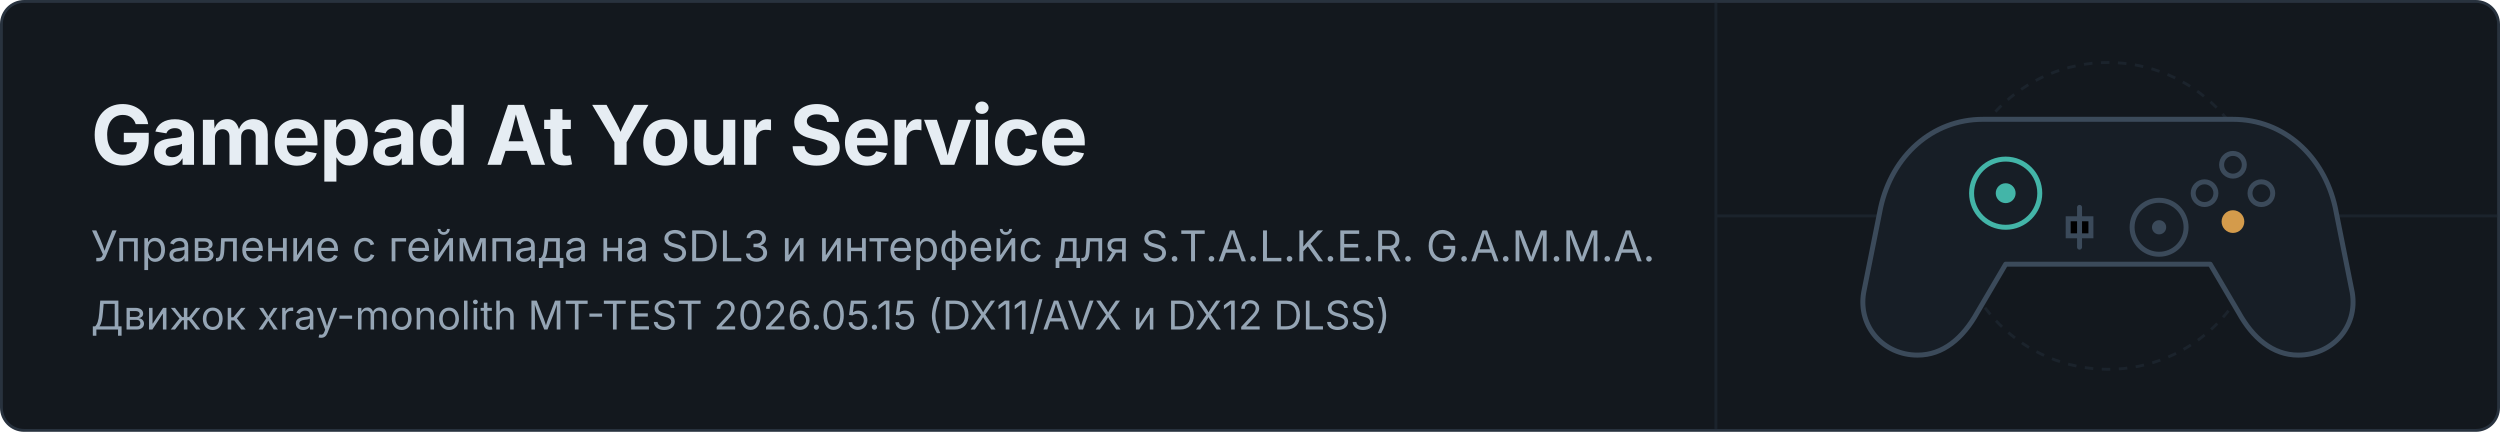
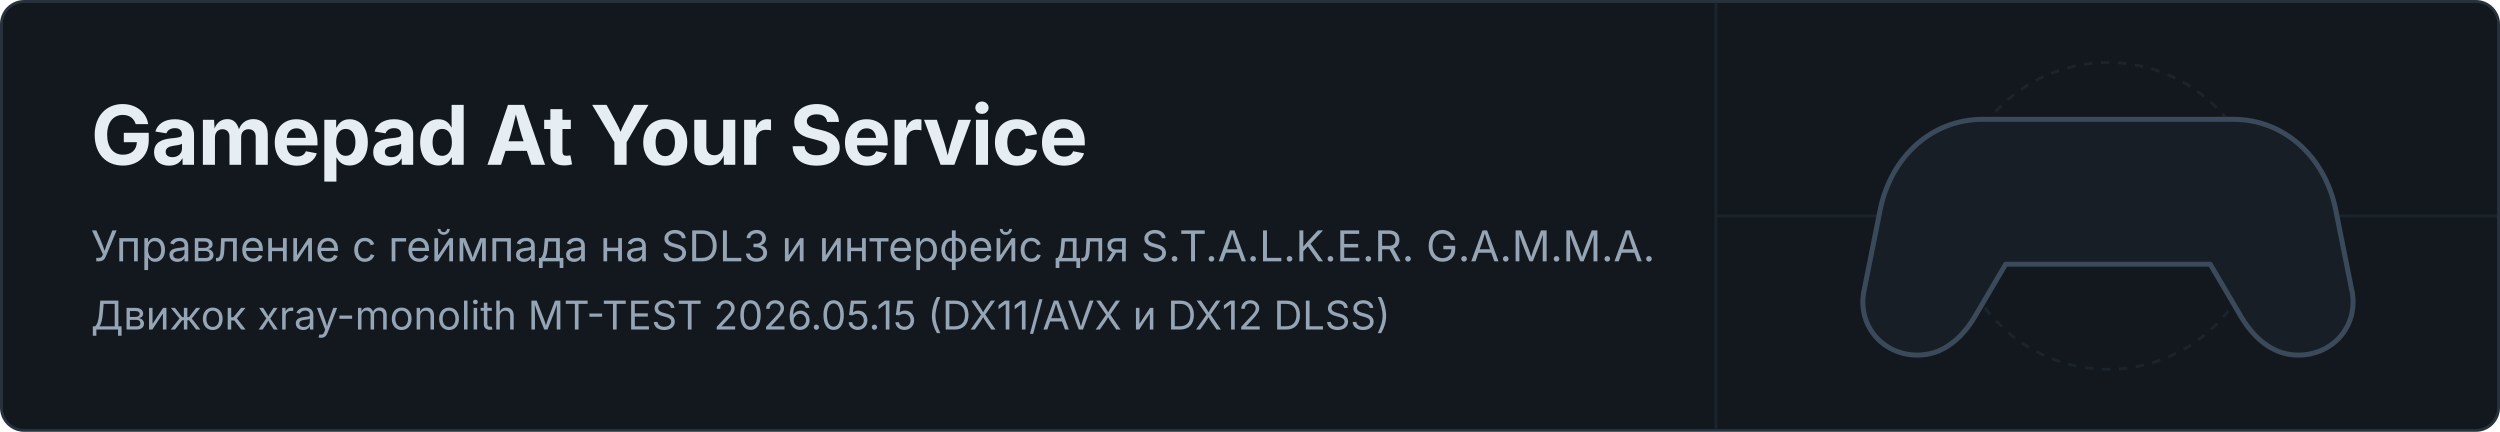
<svg xmlns="http://www.w3.org/2000/svg" width="880" height="152" viewBox="0 0 880 152" role="img" aria-label="Gamepad At Your Service">
  <rect x="0.5" y="0.5" width="879" height="151" rx="8" fill="#13181E" stroke="#28323E" stroke-width="1" />
  <line x1="604" y1="1" x2="604" y2="151" stroke="#1B232C" stroke-width="1" />
  <line x1="604" y1="76" x2="879" y2="76" stroke="#1B232C" stroke-width="1" />
  <circle cx="742" cy="76" r="54" fill="none" stroke="#1B232C" stroke-width="1" stroke-dasharray="3 3" />
  <text x="32" y="58" fill="#E6EDF3" font-family="-apple-system, BlinkMacSystemFont, 'Segoe UI', system-ui, sans-serif" font-size="29" font-weight="700" letter-spacing="-0.5">Gamepad At Your Service</text>
  <text x="32" y="92" fill="#95A5B5" font-family="-apple-system, BlinkMacSystemFont, 'Segoe UI', system-ui, sans-serif" font-size="15" font-weight="400">Управление с геймпада на SDL3 и интерфейс для S.T.A.L.K.E.R. G.A.M.M.A.</text>
  <text x="32" y="116" fill="#95A5B5" font-family="-apple-system, BlinkMacSystemFont, 'Segoe UI', system-ui, sans-serif" font-size="14" font-weight="400">Движок xray-monolith MT-TEST 2026.05.15 (DX11/AVX и DX12 DLSS)</text>
  <g transform="translate(654, 24)">
    <path d="M44,18 L132,18 C150,18 164,31 168,49 L174,79 C176,91 167,101 155,101 C146,101 139,95 134,86 L124,69 L52,69 L42,86 C37,95 30,101 21,101 C9,101 0,91 2,79 L8,49 C12,31 26,18 44,18 Z" fill="#171E26" stroke="#3B4A5A" stroke-width="1.75" stroke-linejoin="round" />
-     <circle cx="52" cy="44" r="12" fill="none" stroke="#43B5A8" stroke-width="1.75" />
-     <circle cx="52" cy="44" r="3.5" fill="#43B5A8" />
-     <path d="M74,53 h8 v6 h-8 z M78,49 v14" stroke="#3B4A5A" stroke-width="1.75" stroke-linecap="round" />
-     <circle cx="106" cy="56" r="9.5" fill="none" stroke="#3B4A5A" stroke-width="1.75" />
-     <circle cx="106" cy="56" r="2.5" fill="#3B4A5A" />
-     <circle cx="132" cy="34" r="4" fill="none" stroke="#3B4A5A" stroke-width="1.75" />
-     <circle cx="142" cy="44" r="4" fill="none" stroke="#3B4A5A" stroke-width="1.75" />
-     <circle cx="122" cy="44" r="4" fill="none" stroke="#3B4A5A" stroke-width="1.75" />
-     <circle cx="132" cy="54" r="4" fill="#D49B4B" />
  </g>
</svg>
